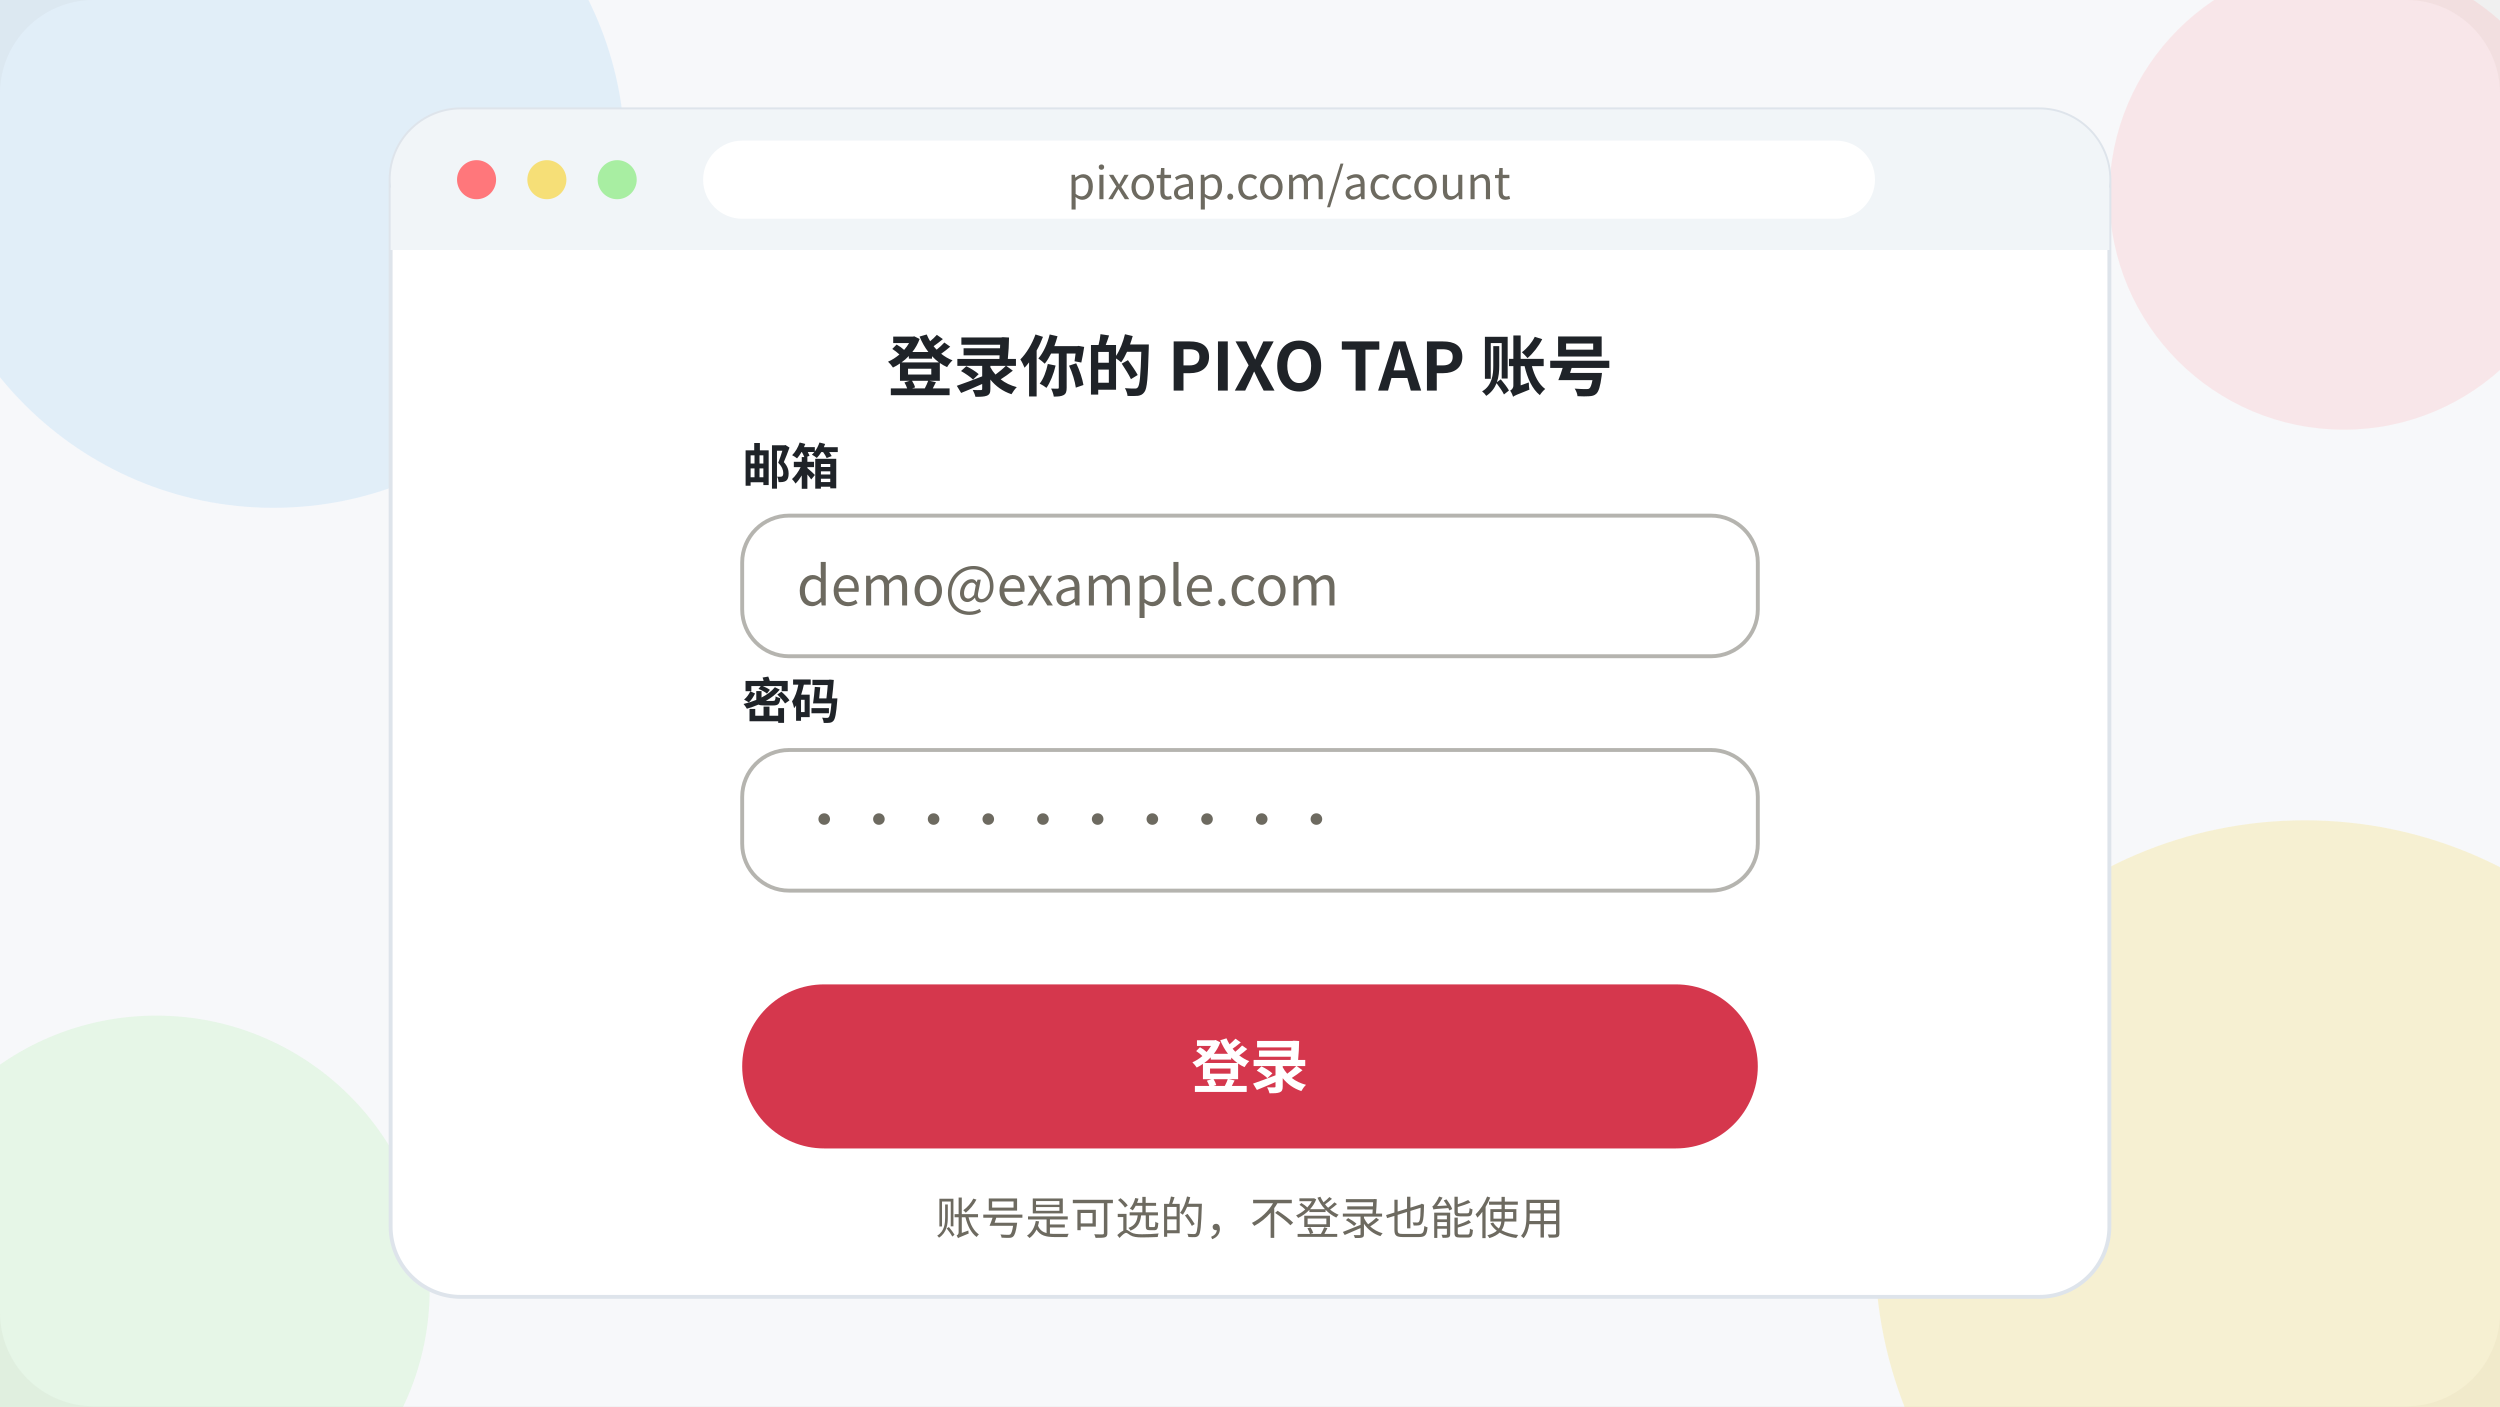
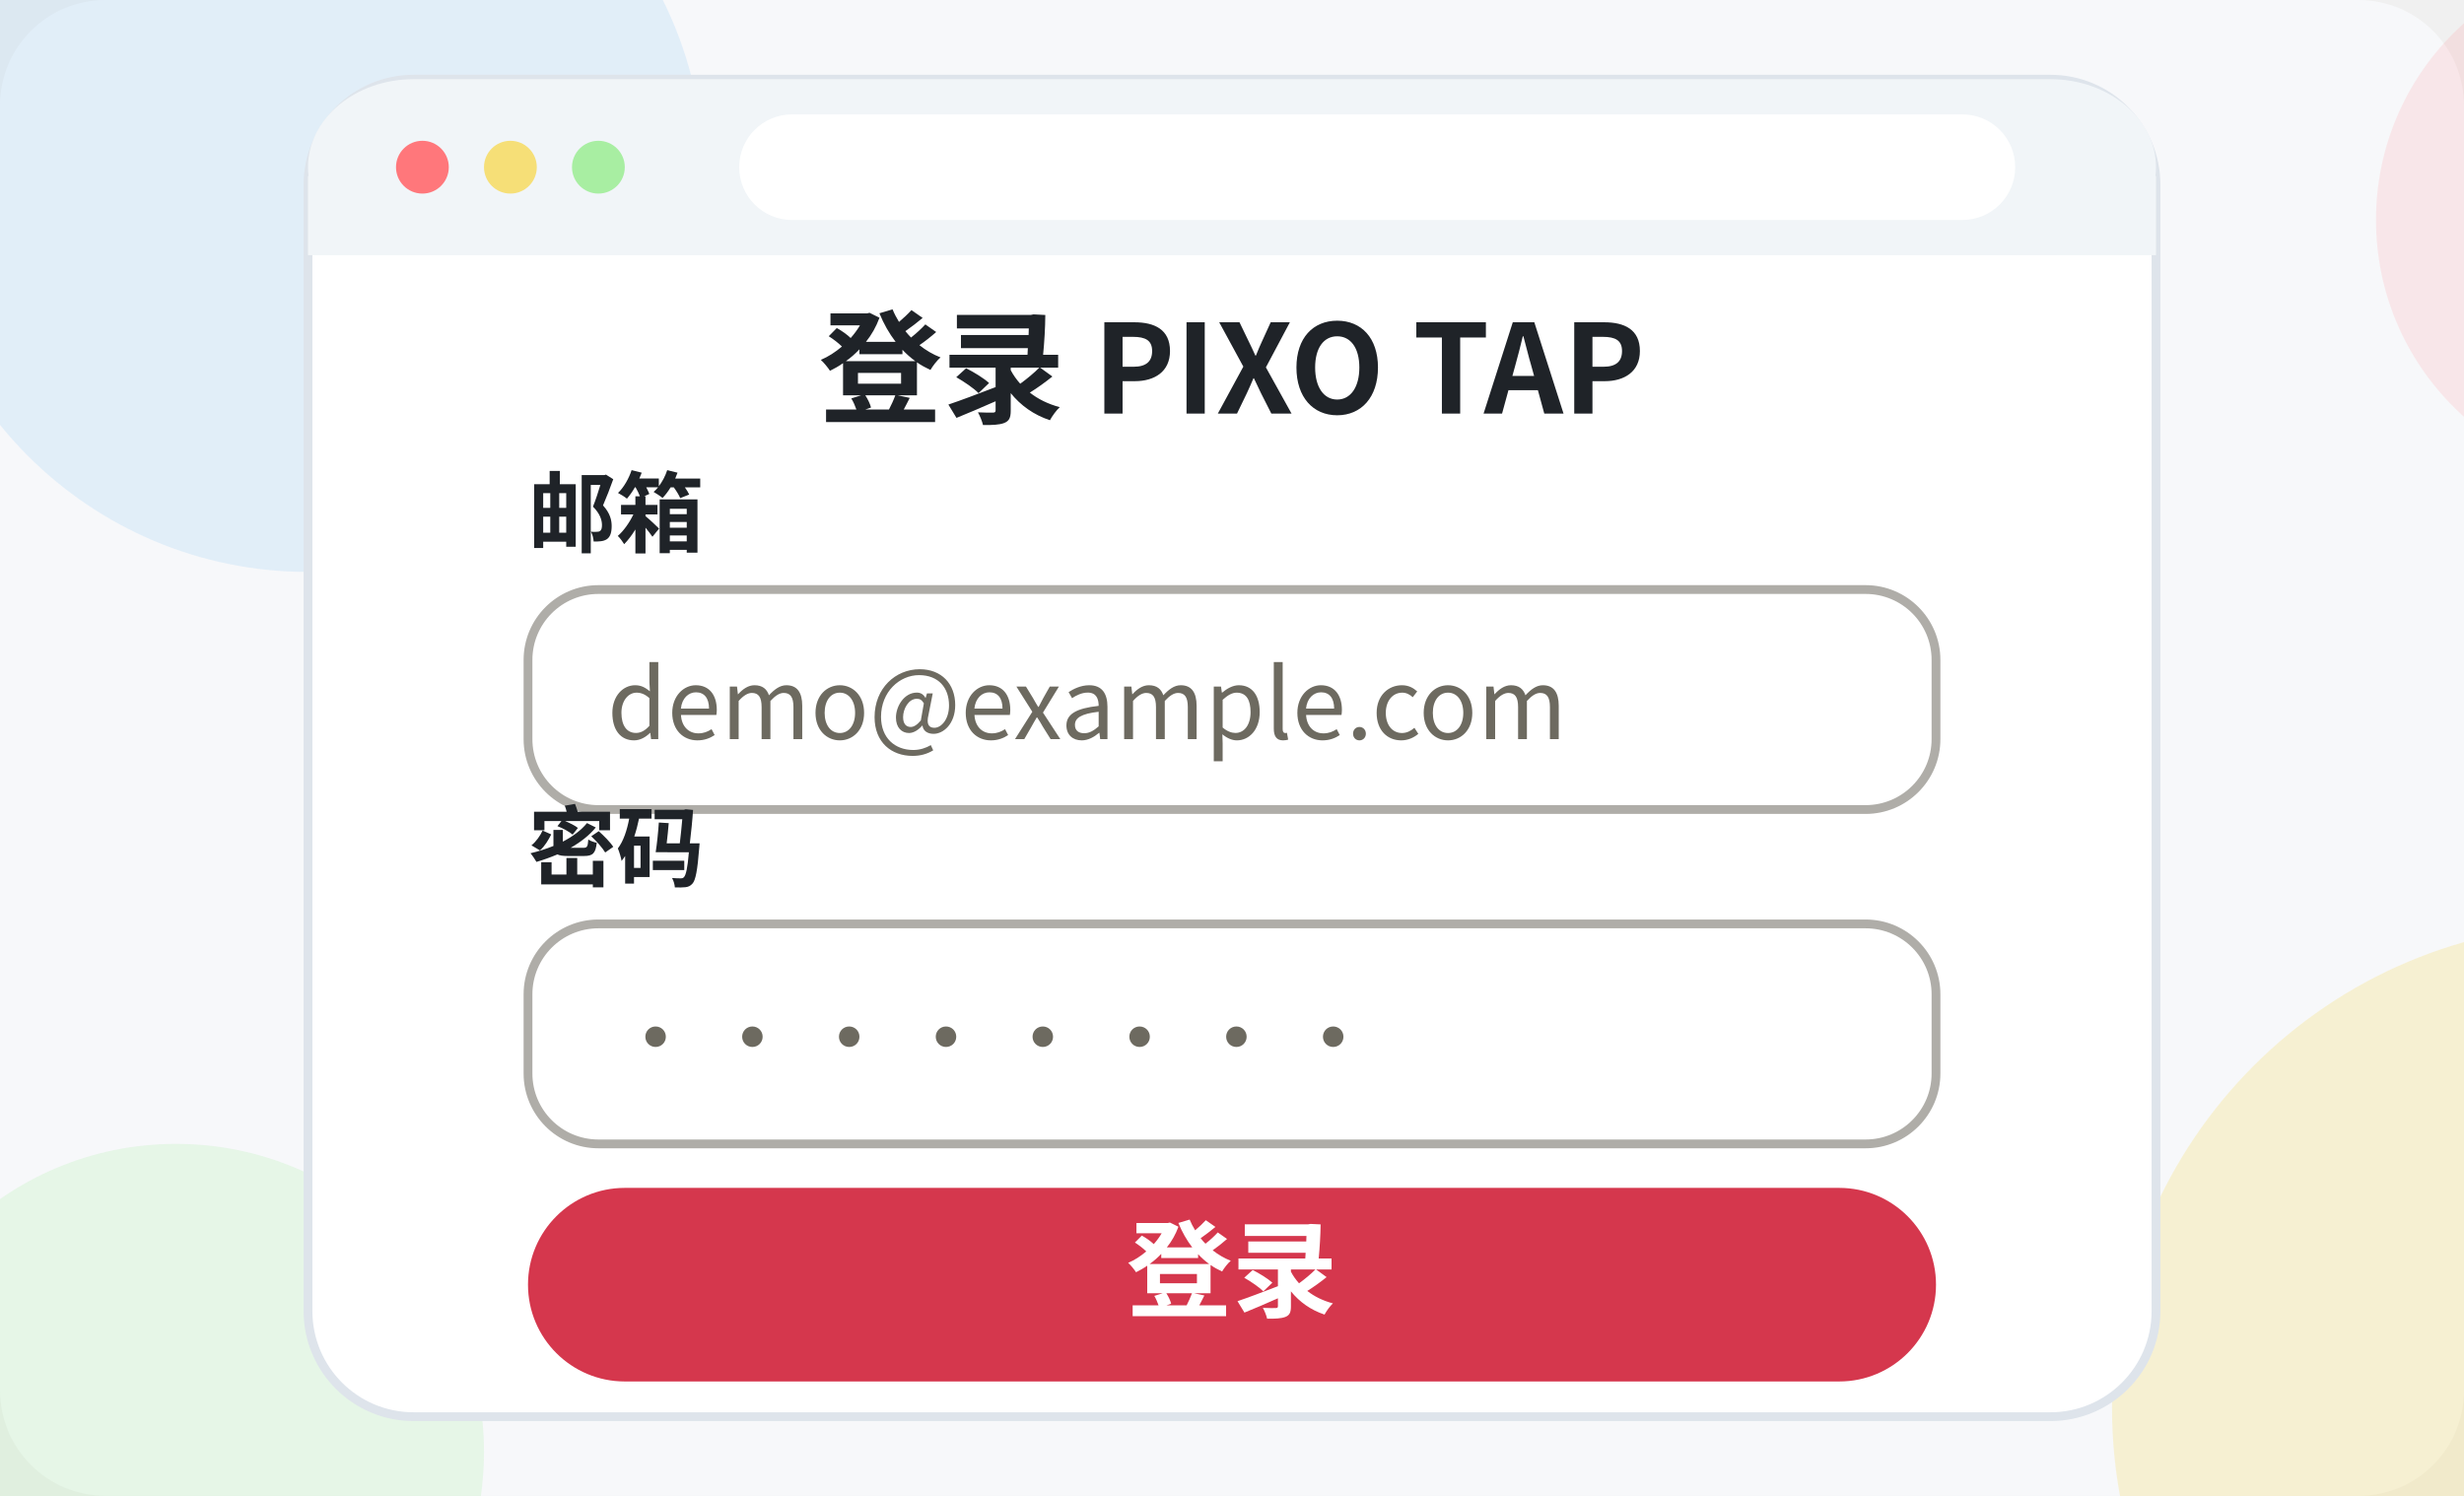
- <svg xmlns="http://www.w3.org/2000/svg" viewBox="0 0 640 360" width="640" height="360" font-family="'MiSans','Noto Sans CJK SC','PingFang SC','Microsoft YaHei',system-ui,sans-serif" role="img" aria-label="示意图：在浏览器里登录账号">
-   <rect width="640" height="360" rx="24" fill="#F7F8FA" />
+ <svg xmlns="http://www.w3.org/2000/svg" viewBox="0 0 560 340" width="560" height="340" font-family="'MiSans','Noto Sans CJK SC','PingFang SC','Microsoft YaHei',system-ui,sans-serif" role="img" aria-label="示意图：在浏览器里登录账号">
+   <rect width="560" height="340" rx="24" fill="#F7F8FA" />
  <circle cx="70" cy="40" r="90" fill="#A9D4F6" opacity="0.28" />
  <circle cx="590" cy="320" r="110" fill="#F6DF77" opacity="0.30" />
  <circle cx="600" cy="50" r="60" fill="#FF777B" opacity="0.14" />
  <circle cx="40" cy="330" r="70" fill="#A8EEA2" opacity="0.22" />
-   <rect x="100" y="28" width="440" height="304" rx="18" fill="#FFFFFF" stroke="#DEE4EB" />
-   <rect x="100" y="28" width="440" height="36" rx="18" fill="#F1F5F8" />
-   <rect x="100" y="48" width="440" height="16" rx="0" fill="#F1F5F8" />
-   <circle cx="122" cy="46" r="5" fill="#FF777B" />
-   <circle cx="140" cy="46" r="5" fill="#F6DF77" />
-   <circle cx="158" cy="46" r="5" fill="#A8EEA2" />
-   <rect x="180" y="36" width="300" height="20" rx="10" fill="#FFFFFF" />
-   <text x="330" y="51" font-size="11.5" font-weight="400" fill="#6D6A60" text-anchor="middle">pixotap.com/account</text>
-   <text x="320" y="100" font-size="17" font-weight="700" fill="#1F2328" text-anchor="middle">登录你的 PIXO TAP 账号</text>
-   <text x="190" y="124" font-size="12.5" font-weight="600" fill="#1F2328" text-anchor="start">邮箱</text>
-   <rect x="190" y="132" width="260" height="36" rx="12" fill="#FFFFFF" stroke="#6D6A60" stroke-opacity="0.5" />
-   <text x="204" y="155" font-size="14" font-weight="400" fill="#6D6A60" text-anchor="start">demo@example.com</text>
-   <text x="190" y="184" font-size="12.5" font-weight="600" fill="#1F2328" text-anchor="start">密码</text>
-   <rect x="190" y="192" width="260" height="36" rx="12" fill="#FFFFFF" stroke="#6D6A60" stroke-opacity="0.5" />
-   <text x="204" y="215" font-size="14" font-weight="400" fill="#6D6A60" text-anchor="start">••••••••••</text>
-   <rect x="190" y="252" width="260" height="42" rx="21" fill="#D5374D" />
-   <text x="320" y="278.5" font-size="15" font-weight="600" fill="#FFFFFF" text-anchor="middle">登录</text>
-   <text x="320" y="316" font-size="11.5" font-weight="400" fill="#6D6A60" text-anchor="middle">账号是可选的，不登录也能使用</text>
+   <rect x="70" y="18" width="420" height="304" rx="24" fill="#FFFFFF" stroke="#DEE4EB" stroke-width="2" />
+   <rect x="70" y="18" width="420" height="40" rx="24" fill="#F1F5F8" />
+   <rect x="70" y="40" width="420" height="18" rx="0" fill="#F1F5F8" />
+   <circle cx="96" cy="38" r="6" fill="#FF777B" />
+   <circle cx="116" cy="38" r="6" fill="#F6DF77" />
+   <circle cx="136" cy="38" r="6" fill="#A8EEA2" />
+   <rect x="168" y="26" width="290" height="24" rx="12" fill="#FFFFFF" />
+   <text x="280" y="94" font-size="28" font-weight="800" fill="#1F2328" text-anchor="middle">登录 PIXO TAP</text>
+   <text x="120" y="124" font-size="20" font-weight="700" fill="#1F2328" text-anchor="start">邮箱</text>
+   <rect x="120" y="134" width="320" height="50" rx="16" fill="#FFFFFF" stroke="#6D6A60" stroke-opacity="0.55" stroke-width="2" />
+   <text x="138" y="168" font-size="22" font-weight="400" fill="#6D6A60" text-anchor="start">demo@example.com</text>
+   <text x="120" y="200" font-size="20" font-weight="700" fill="#1F2328" text-anchor="start">密码</text>
+   <rect x="120" y="210" width="320" height="50" rx="16" fill="#FFFFFF" stroke="#6D6A60" stroke-opacity="0.55" stroke-width="2" />
+   <text x="138" y="244" font-size="22" font-weight="400" fill="#6D6A60" text-anchor="start">••••••••</text>
+   <rect x="120" y="270" width="320" height="44" rx="22" fill="#D5374D" />
+   <text x="280" y="297.5" font-size="24" font-weight="600" fill="#FFFFFF" text-anchor="middle">登录</text>
</svg>
